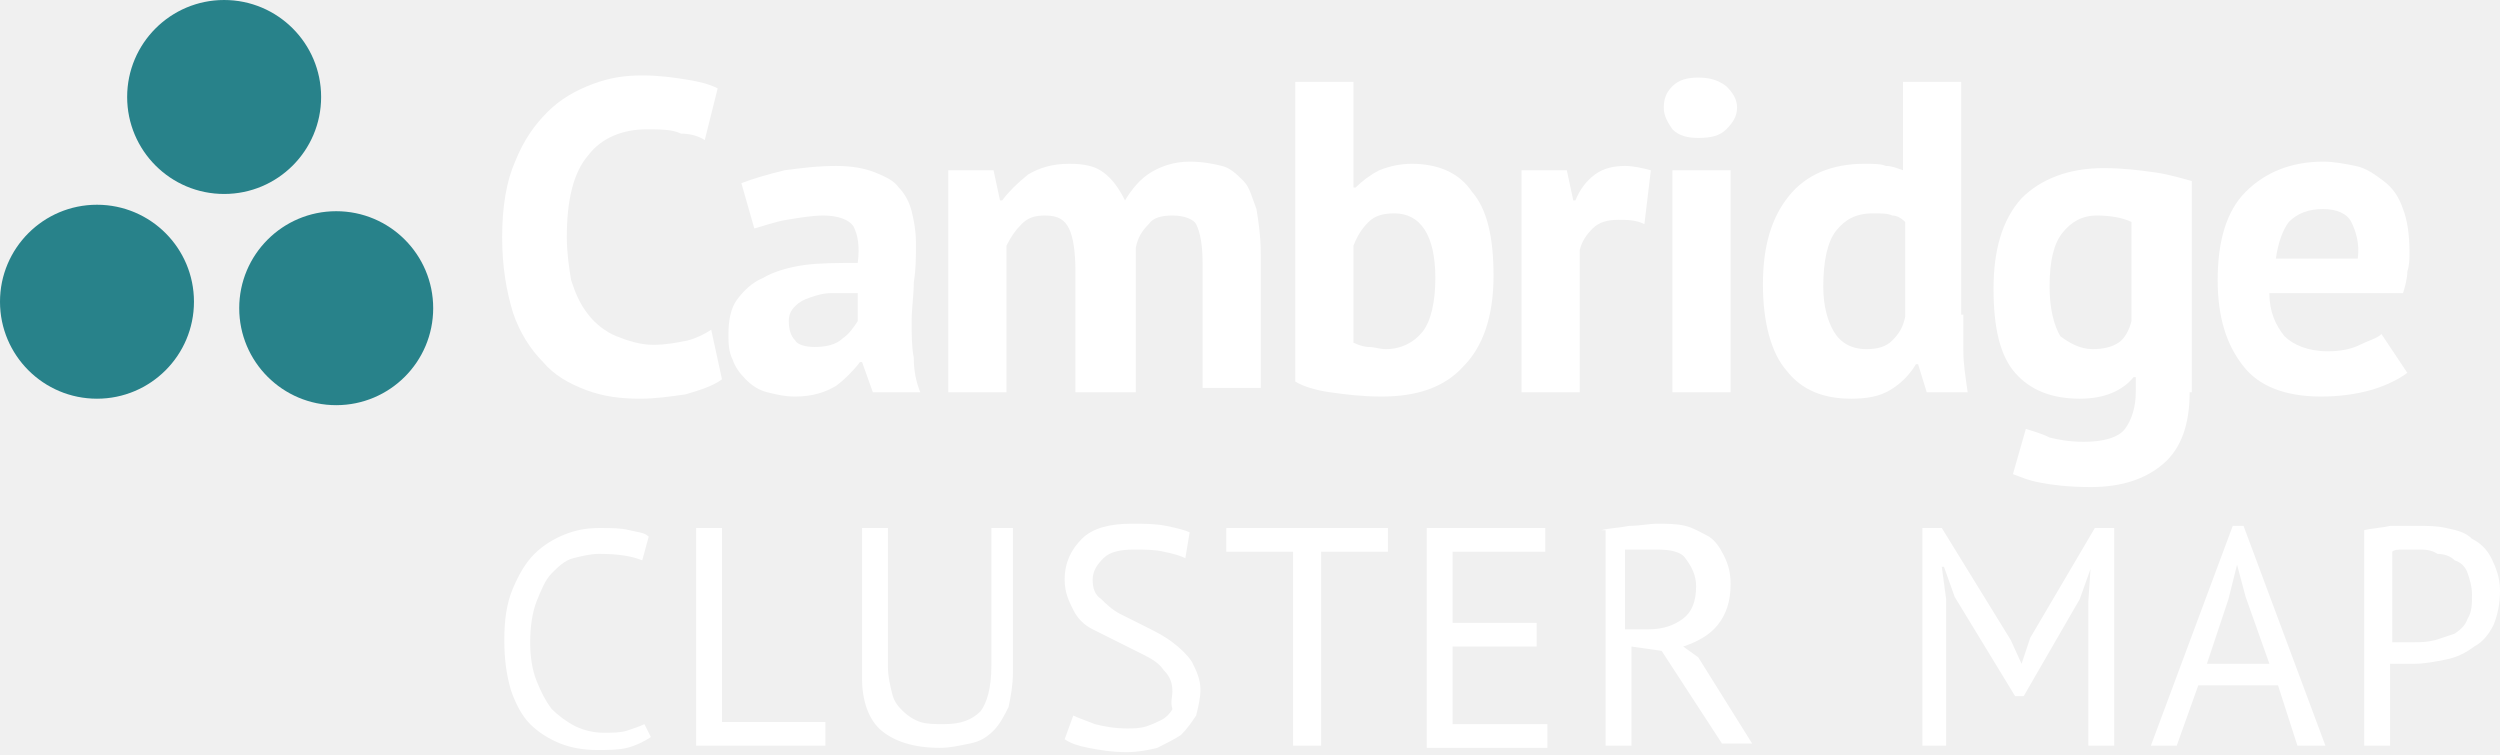
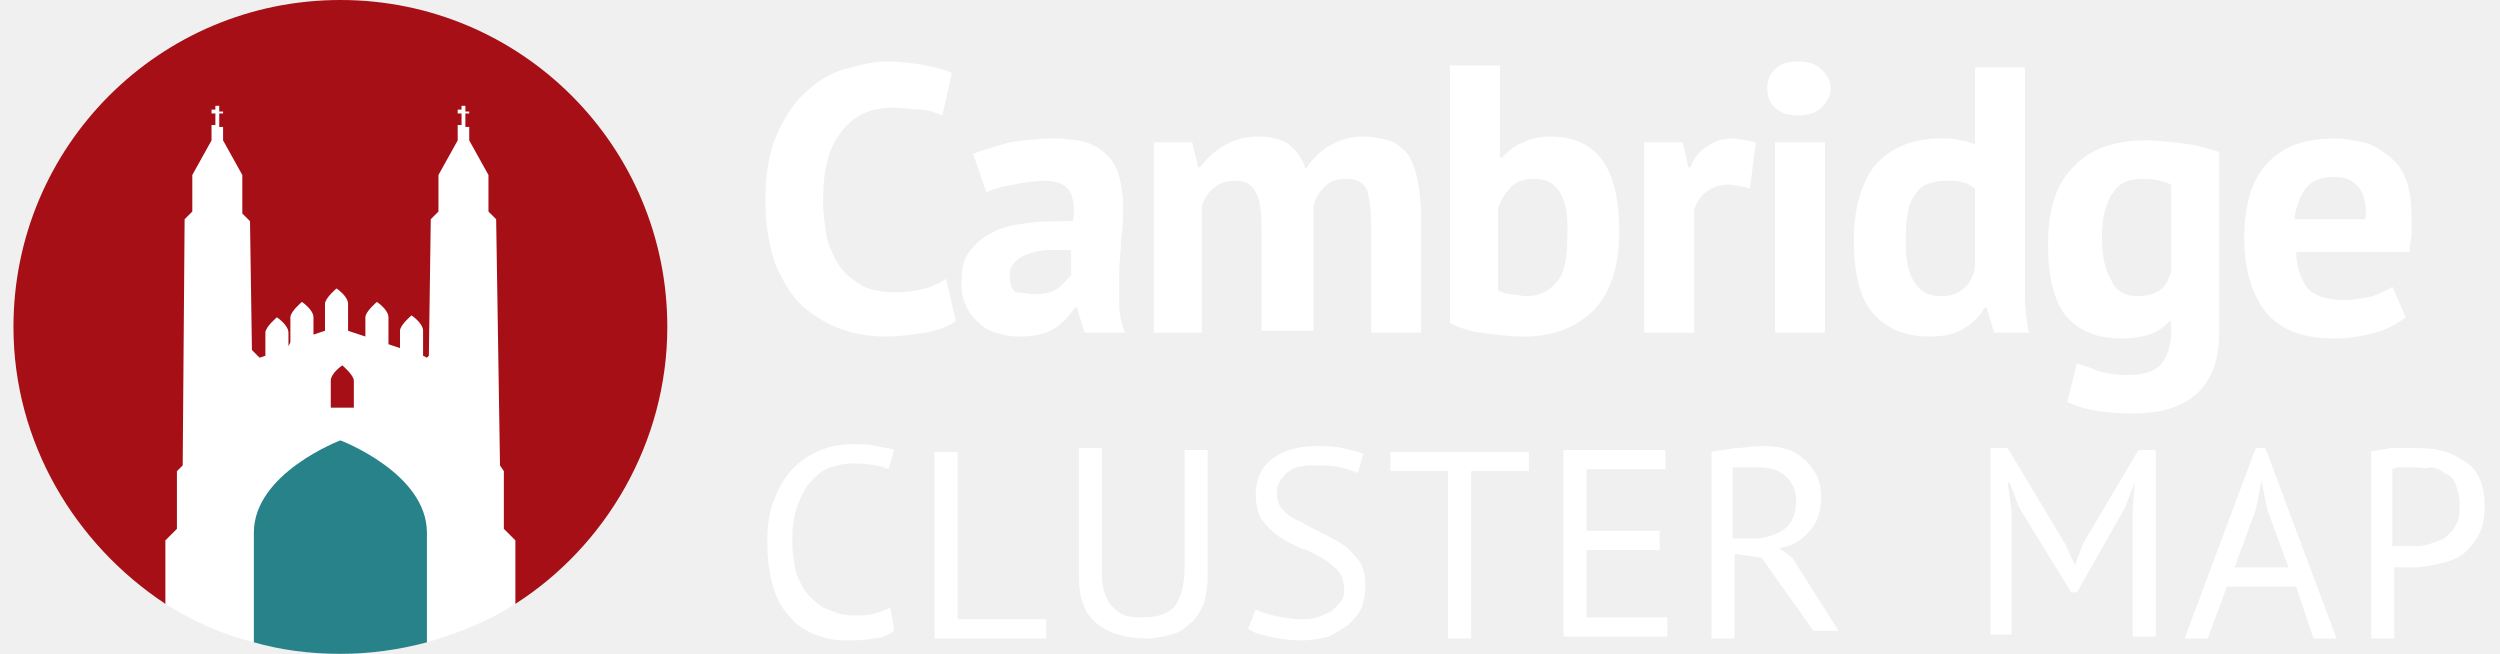
- <svg xmlns="http://www.w3.org/2000/svg" version="1.1" id="Layer_1" x="0px" y="0px" width="116px" height="35px" viewBox="0 0 116 35" enable-background="new 0 0 116 35" xml:space="preserve">
+ <svg xmlns="http://www.w3.org/2000/svg" version="1.1" id="Layer_1" x="0px" y="0px" width="130px" height="34px" viewBox="0 0 130 34" enable-background="new 0 0 130 34" xml:space="preserve">
  <g>
-     <path fill="#FFFFFF" d="M33.5,17.6c-0.4,0.3-1,0.5-1.7,0.7c-0.7,0.1-1.4,0.2-2.1,0.2c-0.9,0-1.7-0.1-2.5-0.4   c-0.8-0.3-1.5-0.7-2-1.3c-0.6-0.6-1.1-1.4-1.4-2.3c-0.3-1-0.5-2.1-0.5-3.5c0-1.4,0.2-2.6,0.6-3.5c0.4-1,0.9-1.7,1.5-2.3   c0.6-0.6,1.3-1,2.1-1.3c0.8-0.3,1.5-0.4,2.3-0.4c0.8,0,1.5,0.1,2.1,0.2c0.6,0.1,1,0.2,1.4,0.4l-0.6,2.4c-0.3-0.2-0.7-0.3-1.1-0.3   C31.2,6,30.6,6,30,6c-1.1,0-2.1,0.4-2.7,1.2c-0.7,0.8-1,2.1-1,3.8c0,0.7,0.1,1.4,0.2,2c0.2,0.6,0.4,1.1,0.8,1.6   c0.3,0.4,0.8,0.8,1.3,1c0.5,0.2,1.1,0.4,1.7,0.4c0.6,0,1.1-0.1,1.6-0.2c0.4-0.1,0.8-0.3,1.1-0.5L33.5,17.6z" />
-     <path fill="#FFFFFF" d="M34.4,8.5c0.5-0.2,1.2-0.4,2-0.6c0.8-0.1,1.5-0.2,2.4-0.2c0.7,0,1.3,0.1,1.8,0.3c0.5,0.2,0.9,0.4,1.1,0.7   c0.3,0.3,0.5,0.7,0.6,1.1c0.1,0.4,0.2,0.9,0.2,1.5c0,0.6,0,1.2-0.1,1.8c0,0.6-0.1,1.2-0.1,1.8c0,0.6,0,1.2,0.1,1.7   c0,0.6,0.1,1.1,0.3,1.6h-2.2L40,16.8h-0.1c-0.3,0.4-0.7,0.8-1.1,1.1c-0.5,0.3-1.1,0.5-1.9,0.5c-0.5,0-0.9-0.1-1.3-0.2   c-0.4-0.1-0.7-0.3-1-0.6c-0.3-0.3-0.5-0.6-0.6-0.9c-0.2-0.4-0.2-0.8-0.2-1.2c0-0.6,0.1-1.2,0.4-1.6c0.3-0.4,0.7-0.8,1.2-1   c0.5-0.3,1.2-0.5,1.9-0.6c0.7-0.1,1.6-0.1,2.5-0.1c0.1-0.8,0-1.3-0.2-1.7c-0.2-0.3-0.7-0.5-1.4-0.5c-0.5,0-1.1,0.1-1.7,0.2   c-0.6,0.1-1.1,0.3-1.5,0.4L34.4,8.5z M37.8,16.1c0.5,0,1-0.1,1.3-0.4c0.3-0.2,0.5-0.5,0.7-0.8v-1.3c-0.4,0-0.8,0-1.2,0   c-0.4,0-0.7,0.1-1,0.2c-0.3,0.1-0.5,0.2-0.7,0.4c-0.2,0.2-0.3,0.4-0.3,0.7c0,0.4,0.1,0.7,0.3,0.9C37,16,37.4,16.1,37.8,16.1z" />
-     <path fill="#FFFFFF" d="M49.9,18.2v-5.6c0-0.9-0.1-1.6-0.3-2c-0.2-0.4-0.5-0.6-1.1-0.6c-0.5,0-0.8,0.1-1.1,0.4   c-0.3,0.3-0.5,0.6-0.7,1v6.8h-2.7V7.9h2.1l0.3,1.4h0.1c0.3-0.4,0.7-0.8,1.2-1.2c0.5-0.3,1.1-0.5,1.9-0.5c0.7,0,1.2,0.1,1.6,0.4   c0.4,0.3,0.7,0.7,1,1.3c0.3-0.5,0.7-1,1.2-1.3c0.5-0.3,1.1-0.5,1.8-0.5c0.6,0,1.1,0.1,1.5,0.2c0.4,0.1,0.7,0.4,1,0.7   c0.3,0.3,0.4,0.8,0.6,1.3c0.1,0.6,0.2,1.3,0.2,2.1v6.2h-2.7v-5.8c0-0.8-0.1-1.4-0.3-1.8C55.4,10.2,55,10,54.4,10   c-0.5,0-0.9,0.1-1.1,0.4c-0.3,0.3-0.5,0.6-0.6,1.1v6.7H49.9z" />
-     <path fill="#FFFFFF" d="M60.1,3.8h2.7v4.9h0.1c0.3-0.3,0.7-0.6,1.1-0.8c0.5-0.2,1-0.3,1.5-0.3c1.2,0,2.2,0.4,2.8,1.3   c0.7,0.8,1,2.1,1,3.9c0,1.9-0.5,3.3-1.4,4.2c-0.9,1-2.2,1.4-3.8,1.4c-0.9,0-1.7-0.1-2.4-0.2c-0.7-0.1-1.3-0.3-1.6-0.5V3.8z    M64.7,9.9c-0.5,0-0.9,0.1-1.2,0.4c-0.3,0.3-0.5,0.6-0.7,1.1v4.5c0.2,0.1,0.5,0.2,0.7,0.2c0.3,0,0.5,0.1,0.8,0.1   c0.7,0,1.3-0.3,1.7-0.8c0.4-0.5,0.6-1.4,0.6-2.5C66.6,10.9,65.9,9.9,64.7,9.9z" />
-     <path fill="#FFFFFF" d="M76.3,10.4c-0.4-0.2-0.8-0.2-1.2-0.2c-0.5,0-0.9,0.1-1.2,0.4c-0.3,0.3-0.5,0.6-0.6,1v6.6h-2.7V7.9h2.1   L73,9.3h0.1c0.2-0.5,0.5-0.9,0.9-1.2c0.4-0.3,0.9-0.4,1.4-0.4c0.4,0,0.8,0.1,1.2,0.2L76.3,10.4z" />
-     <path fill="#FFFFFF" d="M77.2,5c0-0.4,0.1-0.7,0.4-1c0.3-0.3,0.7-0.4,1.2-0.4c0.5,0,0.9,0.1,1.3,0.4c0.3,0.3,0.5,0.6,0.5,1   s-0.2,0.7-0.5,1c-0.3,0.3-0.7,0.4-1.3,0.4c-0.5,0-0.9-0.1-1.2-0.4C77.4,5.7,77.2,5.4,77.2,5z M77.6,7.9h2.7v10.3h-2.7V7.9z" />
-     <path fill="#FFFFFF" d="M91.1,14.6c0,0.6,0,1.2,0,1.7c0,0.6,0.1,1.2,0.2,1.9h-1.9L89,16.9h-0.1c-0.3,0.5-0.7,0.9-1.2,1.2   c-0.5,0.3-1.1,0.4-1.8,0.4c-1.3,0-2.3-0.4-3-1.3c-0.7-0.8-1.1-2.2-1.1-4c0-1.8,0.4-3.1,1.2-4.1c0.8-1,2-1.5,3.5-1.5   c0.4,0,0.8,0,1,0.1c0.3,0,0.5,0.1,0.8,0.2V3.8h2.7V14.6z M86.6,16.2c0.5,0,0.9-0.1,1.2-0.4c0.3-0.3,0.5-0.6,0.6-1.1v-4.4   c-0.2-0.2-0.4-0.3-0.6-0.3c-0.2-0.1-0.5-0.1-0.9-0.1c-0.8,0-1.3,0.3-1.7,0.8c-0.4,0.5-0.6,1.4-0.6,2.6c0,0.9,0.2,1.6,0.5,2.1   C85.4,15.9,85.9,16.2,86.6,16.2z" />
-     <path fill="#FFFFFF" d="M101.6,18.2c0,1.5-0.4,2.6-1.2,3.3c-0.8,0.7-1.9,1.1-3.4,1.1c-1,0-1.8-0.1-2.3-0.2c-0.6-0.1-1-0.3-1.3-0.4   l0.6-2.1c0.3,0.1,0.7,0.2,1.1,0.4c0.4,0.1,0.9,0.2,1.6,0.2c0.9,0,1.6-0.2,1.9-0.6c0.3-0.4,0.5-1,0.5-1.7v-0.7h-0.1   c-0.5,0.6-1.3,1-2.5,1c-1.3,0-2.3-0.4-3-1.2c-0.7-0.8-1-2.1-1-3.9c0-1.8,0.4-3.2,1.3-4.2c0.9-0.9,2.2-1.4,3.8-1.4   c0.9,0,1.7,0.1,2.4,0.2c0.7,0.1,1.3,0.3,1.7,0.4V18.2z M97.1,16.2c0.5,0,0.9-0.1,1.2-0.3c0.3-0.2,0.5-0.6,0.6-1v-4.6   c-0.4-0.2-1-0.3-1.6-0.3c-0.7,0-1.2,0.3-1.6,0.8c-0.4,0.5-0.6,1.3-0.6,2.5c0,1,0.2,1.8,0.5,2.3C96,15.9,96.5,16.2,97.1,16.2z" />
-     <path fill="#FFFFFF" d="M111.7,17.3c-0.4,0.3-1,0.6-1.7,0.8c-0.7,0.2-1.5,0.3-2.3,0.3c-1.7,0-2.9-0.5-3.6-1.4c-0.8-1-1.2-2.3-1.2-4   c0-1.8,0.4-3.2,1.3-4.1c0.9-0.9,2.1-1.4,3.6-1.4c0.5,0,1,0.1,1.5,0.2c0.5,0.1,0.9,0.4,1.3,0.7c0.4,0.3,0.7,0.7,0.9,1.3   c0.2,0.5,0.3,1.2,0.3,2c0,0.3,0,0.6-0.1,0.9c0,0.3-0.1,0.7-0.2,1h-6.2c0,0.9,0.3,1.5,0.7,2c0.4,0.4,1.1,0.7,2,0.7   c0.6,0,1.1-0.1,1.5-0.3c0.4-0.2,0.8-0.3,1-0.5L111.7,17.3z M107.8,9.7c-0.7,0-1.2,0.2-1.6,0.6c-0.3,0.4-0.5,1-0.6,1.7h3.8   c0.1-0.7-0.1-1.3-0.3-1.7C108.9,9.9,108.4,9.7,107.8,9.7z" />
-     <path fill="#FFFFFF" d="M30.2,34.2c-0.3,0.2-0.7,0.4-1.1,0.5c-0.4,0.1-0.9,0.1-1.4,0.1c-0.6,0-1.2-0.1-1.7-0.3   c-0.5-0.2-1-0.5-1.4-0.9c-0.4-0.4-0.7-1-0.9-1.6c-0.2-0.7-0.3-1.4-0.3-2.3c0-0.9,0.1-1.7,0.4-2.4c0.3-0.7,0.6-1.2,1-1.6   c0.4-0.4,0.9-0.7,1.4-0.9c0.5-0.2,1-0.3,1.6-0.3c0.6,0,1,0,1.4,0.1c0.4,0.1,0.7,0.1,0.9,0.3l-0.3,1.1c-0.5-0.2-1.1-0.3-2-0.3   c-0.4,0-0.8,0.1-1.2,0.2c-0.4,0.1-0.7,0.4-1,0.7c-0.3,0.3-0.5,0.8-0.7,1.3c-0.2,0.5-0.3,1.2-0.3,1.9c0,0.7,0.1,1.3,0.3,1.8   c0.2,0.5,0.4,0.9,0.7,1.3c0.3,0.3,0.7,0.6,1.1,0.8c0.4,0.2,0.9,0.3,1.3,0.3c0.4,0,0.8,0,1.1-0.1c0.3-0.1,0.6-0.2,0.8-0.3L30.2,34.2   z" />
-     <path fill="#FFFFFF" d="M38.3,34.6h-6V24.5h1.2v9h4.8V34.6z" />
-     <path fill="#FFFFFF" d="M45.9,24.5H47v6.7c0,0.6-0.1,1.1-0.2,1.6c-0.2,0.4-0.4,0.8-0.7,1.1c-0.3,0.3-0.6,0.5-1.1,0.6   s-0.9,0.2-1.4,0.2c-1.2,0-2.1-0.3-2.7-0.8c-0.6-0.5-0.9-1.4-0.9-2.4v-7h1.2v6.4c0,0.5,0.1,0.9,0.2,1.3c0.1,0.4,0.3,0.6,0.5,0.8   c0.2,0.2,0.5,0.4,0.8,0.5c0.3,0.1,0.7,0.1,1.1,0.1c0.8,0,1.3-0.2,1.7-0.6c0.3-0.4,0.5-1.1,0.5-2.1V24.5z" />
-     <path fill="#FFFFFF" d="M54.4,32.1c0-0.4-0.1-0.7-0.4-1c-0.2-0.3-0.5-0.5-0.9-0.7c-0.4-0.2-0.8-0.4-1.2-0.6   c-0.4-0.2-0.8-0.4-1.2-0.6c-0.4-0.2-0.7-0.5-0.9-0.9c-0.2-0.4-0.4-0.8-0.4-1.4c0-0.8,0.3-1.4,0.8-1.9c0.5-0.5,1.3-0.7,2.3-0.7   c0.6,0,1.1,0,1.6,0.1s0.9,0.2,1.1,0.3L55,25.9c-0.2-0.1-0.5-0.2-1-0.3c-0.4-0.1-0.9-0.1-1.4-0.1c-0.6,0-1.1,0.1-1.4,0.4   c-0.3,0.3-0.5,0.6-0.5,1c0,0.4,0.1,0.7,0.4,0.9c0.2,0.2,0.5,0.5,0.9,0.7c0.4,0.2,0.8,0.4,1.2,0.6c0.4,0.2,0.8,0.4,1.2,0.7   c0.4,0.3,0.7,0.6,0.9,0.9c0.2,0.4,0.4,0.8,0.4,1.3c0,0.4-0.1,0.8-0.2,1.2c-0.2,0.3-0.4,0.6-0.7,0.9c-0.3,0.2-0.7,0.4-1.1,0.6   c-0.4,0.1-0.9,0.2-1.4,0.2c-0.7,0-1.3-0.1-1.8-0.2c-0.5-0.1-0.8-0.2-1.1-0.4l0.4-1.1c0.2,0.1,0.5,0.2,1,0.4   c0.4,0.1,0.9,0.2,1.5,0.2c0.3,0,0.6,0,0.9-0.1c0.3-0.1,0.5-0.2,0.7-0.3c0.2-0.1,0.4-0.3,0.5-0.5C54.3,32.6,54.4,32.3,54.4,32.1z" />
-     <path fill="#FFFFFF" d="M64.4,25.6h-3.1v9H60v-9h-3.1v-1.1h7.5V25.6z" />
-     <path fill="#FFFFFF" d="M66.2,24.5h5.5v1.1h-4.3v3.3h3.9V30h-3.9v3.6h4.4v1.1h-5.6V24.5z" />
-     <path fill="#FFFFFF" d="M74.3,24.6c0.4-0.1,0.8-0.1,1.3-0.2c0.5,0,0.9-0.1,1.3-0.1c0.4,0,0.9,0,1.3,0.1c0.4,0.1,0.7,0.3,1.1,0.5   c0.3,0.2,0.5,0.5,0.7,0.9c0.2,0.4,0.3,0.8,0.3,1.3c0,0.8-0.2,1.4-0.6,1.9c-0.4,0.5-1,0.8-1.6,1l0.7,0.5l2.5,4h-1.4l-2.8-4.3   l-1.4-0.2v4.6h-1.2V24.6z M76.9,25.5c-0.1,0-0.3,0-0.4,0c-0.1,0-0.3,0-0.4,0c-0.1,0-0.2,0-0.4,0c-0.1,0-0.2,0-0.3,0v3.7h1.1   c0.7,0,1.2-0.2,1.6-0.5s0.6-0.8,0.6-1.5c0-0.5-0.2-0.9-0.5-1.3C78,25.6,77.5,25.5,76.9,25.5z" />
-     <path fill="#FFFFFF" d="M96.9,27.9l0.1-1.5H97l-0.5,1.4l-2.6,4.5h-0.4l-2.8-4.6l-0.5-1.4h-0.1l0.2,1.5v6.8h-1.1V24.5h0.9l3.2,5.2   l0.5,1.1h0l0.4-1.2l3-5.1h0.9v10.1h-1.2V27.9z" />
-     <path fill="#FFFFFF" d="M105.7,31.8H102l-1,2.8h-1.2l3.8-10.2h0.5l3.8,10.2h-1.3L105.7,31.8z M102.4,30.8h2.9l-1.1-3.1l-0.4-1.5h0   l-0.4,1.6L102.4,30.8z" />
-     <path fill="#FFFFFF" d="M109.7,24.6c0.4-0.1,0.8-0.1,1.2-0.2c0.4,0,0.8,0,1.3,0c0.4,0,0.9,0,1.3,0.1c0.5,0.1,0.9,0.2,1.2,0.5   c0.4,0.2,0.7,0.5,0.9,0.9c0.2,0.4,0.4,0.9,0.4,1.5c0,0.6-0.1,1.1-0.3,1.6c-0.2,0.4-0.5,0.8-0.9,1c-0.4,0.3-0.8,0.5-1.3,0.6   c-0.5,0.1-1,0.2-1.5,0.2c0,0-0.1,0-0.2,0c-0.1,0-0.2,0-0.3,0c-0.1,0-0.2,0-0.4,0c-0.1,0-0.2,0-0.2,0v3.8h-1.2V24.6z M112.2,25.5   c-0.2,0-0.5,0-0.7,0c-0.2,0-0.4,0-0.5,0.1v4.2c0,0,0.1,0,0.2,0c0.1,0,0.2,0,0.3,0c0.1,0,0.2,0,0.3,0c0.1,0,0.2,0,0.2,0   c0.3,0,0.6,0,1-0.1c0.3-0.1,0.6-0.2,0.9-0.3c0.3-0.2,0.5-0.4,0.6-0.7c0.2-0.3,0.2-0.7,0.2-1.1c0-0.4-0.1-0.7-0.2-1   c-0.1-0.3-0.3-0.5-0.6-0.6c-0.2-0.2-0.5-0.3-0.8-0.3C112.8,25.5,112.5,25.5,112.2,25.5z" />
+     <path fill="#FFFFFF" d="M49.7,16.7c-0.4,0.3-1,0.5-1.6,0.6c-0.7,0.1-1.3,0.2-2,0.2c-0.8,0-1.6-0.1-2.4-0.4s-1.4-0.7-2-1.2   c-0.6-0.6-1-1.3-1.4-2.2c-0.3-0.9-0.5-2-0.5-3.3c0-1.4,0.2-2.5,0.6-3.4c0.4-0.9,0.9-1.7,1.5-2.2c0.6-0.6,1.3-1,2-1.2   c0.7-0.2,1.5-0.4,2.2-0.4c0.8,0,1.5,0.1,2,0.2c0.5,0.1,1,0.2,1.4,0.4L49,6c-0.3-0.1-0.7-0.3-1.1-0.3S47,5.6,46.4,5.6   c-1.1,0-2,0.4-2.6,1.2c-0.7,0.8-1,2-1,3.6c0,0.7,0.1,1.4,0.2,2c0.2,0.6,0.4,1.1,0.7,1.5c0.3,0.4,0.7,0.7,1.2,1   c0.5,0.2,1,0.3,1.7,0.3c0.6,0,1.1-0.1,1.5-0.2c0.4-0.1,0.8-0.3,1.1-0.5L49.7,16.7z" />
+     <path fill="#FFFFFF" d="M50.6,8c0.5-0.2,1.2-0.4,1.9-0.6c0.7-0.1,1.5-0.2,2.3-0.2c0.7,0,1.3,0.1,1.7,0.2c0.5,0.2,0.8,0.4,1.1,0.7   c0.3,0.3,0.5,0.7,0.6,1.1c0.1,0.4,0.2,0.9,0.2,1.4c0,0.6,0,1.2-0.1,1.8c0,0.6-0.1,1.2-0.1,1.7c0,0.6,0,1.1,0,1.7   c0,0.5,0.1,1,0.3,1.5h-2.1L56,16h-0.1c-0.3,0.4-0.6,0.8-1.1,1.1c-0.5,0.3-1.1,0.4-1.8,0.4c-0.5,0-0.9-0.1-1.2-0.2   c-0.4-0.1-0.7-0.3-1-0.6c-0.3-0.3-0.5-0.6-0.6-0.9C50,15.4,50,15,50,14.6c0-0.6,0.1-1.1,0.4-1.5c0.3-0.4,0.7-0.8,1.2-1   c0.5-0.3,1.1-0.4,1.8-0.5c0.7-0.1,1.5-0.1,2.4-0.1c0.1-0.7,0-1.3-0.2-1.6c-0.2-0.3-0.6-0.5-1.3-0.5c-0.5,0-1.1,0.1-1.6,0.2   c-0.6,0.1-1,0.2-1.4,0.4L50.6,8z M53.8,15.3c0.5,0,0.9-0.1,1.2-0.3c0.3-0.2,0.5-0.5,0.7-0.7V13c-0.4,0-0.8,0-1.2,0   c-0.4,0-0.7,0.1-1,0.2c-0.3,0.1-0.5,0.2-0.7,0.4c-0.2,0.2-0.3,0.4-0.3,0.7c0,0.4,0.1,0.7,0.3,0.9C53.2,15.2,53.5,15.3,53.8,15.3z" />
+     <path fill="#FFFFFF" d="M65.6,17.3v-5.4c0-0.9-0.1-1.6-0.3-1.9c-0.2-0.4-0.5-0.6-1.1-0.6c-0.4,0-0.8,0.1-1.1,0.4   c-0.3,0.2-0.5,0.6-0.6,0.9v6.6H60V7.4h2l0.3,1.3h0.1c0.3-0.4,0.7-0.8,1.2-1.1c0.5-0.3,1.1-0.5,1.8-0.5c0.6,0,1.2,0.1,1.6,0.4   c0.4,0.3,0.7,0.7,0.9,1.3c0.3-0.5,0.7-0.9,1.2-1.2c0.5-0.3,1.1-0.5,1.7-0.5c0.6,0,1,0.1,1.4,0.2c0.4,0.1,0.7,0.4,1,0.7   c0.2,0.3,0.4,0.8,0.5,1.3c0.1,0.5,0.2,1.2,0.2,2.1v5.9h-2.6v-5.6c0-0.8-0.1-1.4-0.2-1.8c-0.2-0.4-0.5-0.6-1.1-0.6   c-0.5,0-0.8,0.1-1.1,0.4c-0.3,0.3-0.5,0.6-0.6,1v6.5H65.6z" />
+     <path fill="#FFFFFF" d="M75.4,3.4H78v4.8h0.1c0.3-0.3,0.6-0.6,1.1-0.8c0.4-0.2,0.9-0.3,1.4-0.3c1.2,0,2.1,0.4,2.7,1.2   c0.6,0.8,0.9,2.1,0.9,3.7c0,1.8-0.4,3.1-1.3,4.1c-0.9,0.9-2.1,1.4-3.6,1.4c-0.8,0-1.6-0.1-2.3-0.2c-0.7-0.1-1.2-0.3-1.6-0.5V3.4z    M79.8,9.3c-0.5,0-0.9,0.1-1.2,0.4s-0.5,0.6-0.7,1.1v4.3c0.2,0.1,0.4,0.2,0.7,0.2c0.2,0,0.5,0.1,0.8,0.1c0.7,0,1.2-0.3,1.6-0.8   c0.4-0.5,0.5-1.3,0.5-2.4C81.6,10.3,81,9.3,79.8,9.3z" />
+     <path fill="#FFFFFF" d="M91,9.8c-0.4-0.1-0.8-0.2-1.1-0.2c-0.5,0-0.8,0.1-1.2,0.4c-0.3,0.2-0.5,0.6-0.6,0.9v6.4h-2.6V7.4h2l0.3,1.3   h0.1c0.2-0.5,0.5-0.9,0.9-1.1c0.4-0.3,0.8-0.4,1.3-0.4c0.3,0,0.7,0.1,1.2,0.2L91,9.8z" />
+     <path fill="#FFFFFF" d="M91.9,4.6c0-0.4,0.1-0.7,0.4-1c0.3-0.3,0.7-0.4,1.2-0.4c0.5,0,0.9,0.1,1.2,0.4c0.3,0.3,0.5,0.6,0.5,1   s-0.2,0.7-0.5,1c-0.3,0.3-0.7,0.4-1.2,0.4c-0.5,0-0.9-0.1-1.2-0.4C92,5.3,91.9,5,91.9,4.6z M92.3,7.4h2.6v9.9h-2.6V7.4z" />
+     <path fill="#FFFFFF" d="M105.3,13.8c0,0.6,0,1.1,0,1.7c0,0.6,0.1,1.2,0.2,1.8h-1.8l-0.4-1.3h-0.1c-0.3,0.5-0.6,0.8-1.1,1.1   c-0.5,0.3-1.1,0.4-1.8,0.4c-1.2,0-2.2-0.4-2.9-1.2c-0.7-0.8-1-2.1-1-3.8c0-1.7,0.4-3,1.1-3.9c0.8-0.9,1.9-1.4,3.4-1.4   c0.4,0,0.7,0,1,0.1c0.3,0,0.5,0.1,0.8,0.2v-4h2.6V13.8z M100.9,15.4c0.5,0,0.9-0.1,1.2-0.4c0.3-0.2,0.5-0.6,0.6-1.1V9.8   c-0.2-0.1-0.4-0.3-0.6-0.3c-0.2-0.1-0.5-0.1-0.9-0.1c-0.7,0-1.3,0.2-1.6,0.7c-0.4,0.5-0.5,1.3-0.5,2.5c0,0.8,0.1,1.5,0.4,2   C99.8,15.1,100.2,15.4,100.9,15.4z" />
+     <path fill="#FFFFFF" d="M115.4,17.3c0,1.4-0.4,2.5-1.2,3.2c-0.8,0.7-1.9,1-3.3,1c-1,0-1.7-0.1-2.2-0.2c-0.5-0.1-1-0.3-1.2-0.4   l0.5-2c0.3,0.1,0.7,0.2,1.1,0.4c0.4,0.1,0.9,0.2,1.5,0.2c0.9,0,1.5-0.2,1.8-0.6c0.3-0.4,0.5-0.9,0.5-1.6v-0.6h-0.1   c-0.5,0.6-1.3,0.9-2.5,0.9c-1.3,0-2.2-0.4-2.9-1.2c-0.6-0.8-0.9-2-0.9-3.7c0-1.8,0.4-3.1,1.3-4c0.8-0.9,2.1-1.4,3.7-1.4   c0.8,0,1.6,0.1,2.3,0.2c0.7,0.1,1.2,0.3,1.6,0.4V17.3z M111.1,15.4c0.5,0,0.9-0.1,1.2-0.3c0.3-0.2,0.5-0.6,0.6-1V9.6   c-0.4-0.2-0.9-0.3-1.5-0.3c-0.7,0-1.2,0.2-1.5,0.7c-0.4,0.5-0.6,1.3-0.6,2.4c0,1,0.2,1.7,0.5,2.2C110,15.1,110.5,15.4,111.1,15.4z" />
+     <path fill="#FFFFFF" d="M125.1,16.5c-0.4,0.3-0.9,0.6-1.6,0.8c-0.7,0.2-1.4,0.3-2.2,0.3c-1.6,0-2.8-0.5-3.5-1.4   c-0.7-0.9-1.1-2.2-1.1-3.8c0-1.7,0.4-3.1,1.2-3.9c0.8-0.9,2-1.3,3.5-1.3c0.5,0,1,0.1,1.5,0.2c0.5,0.1,0.9,0.4,1.3,0.7   c0.4,0.3,0.7,0.7,0.9,1.2c0.2,0.5,0.3,1.2,0.3,1.9c0,0.3,0,0.6,0,0.9c0,0.3-0.1,0.6-0.1,1h-5.9c0,0.8,0.3,1.5,0.6,1.9   c0.4,0.4,1,0.6,1.9,0.6c0.5,0,1-0.1,1.5-0.2c0.4-0.2,0.8-0.3,1-0.5L125.1,16.5z M121.4,9.2c-0.7,0-1.2,0.2-1.5,0.6   c-0.3,0.4-0.5,0.9-0.6,1.6h3.7c0.1-0.7-0.1-1.3-0.3-1.6C122.4,9.4,122,9.2,121.4,9.2z" />
+     <path fill="#FFFFFF" d="M46.5,32.8c-0.3,0.2-0.6,0.4-1.1,0.4c-0.4,0.1-0.9,0.1-1.4,0.1c-0.6,0-1.1-0.1-1.6-0.3   c-0.5-0.2-1-0.5-1.3-0.9c-0.4-0.4-0.7-0.9-0.9-1.6s-0.3-1.4-0.3-2.3c0-0.9,0.1-1.7,0.4-2.3c0.2-0.6,0.6-1.2,1-1.6   c0.4-0.4,0.9-0.7,1.4-0.9c0.5-0.2,1-0.3,1.5-0.3c0.6,0,1,0,1.4,0.1c0.4,0.1,0.7,0.1,0.9,0.2l-0.3,1c-0.4-0.2-1.1-0.3-1.9-0.3   c-0.4,0-0.8,0.1-1.1,0.2c-0.4,0.1-0.7,0.4-1,0.7c-0.3,0.3-0.5,0.7-0.7,1.2c-0.2,0.5-0.3,1.1-0.3,1.9c0,0.7,0.1,1.2,0.2,1.7   c0.2,0.5,0.4,0.9,0.7,1.2c0.3,0.3,0.6,0.6,1,0.7c0.4,0.2,0.8,0.3,1.3,0.3c0.4,0,0.8,0,1.1-0.1c0.3-0.1,0.6-0.2,0.8-0.3L46.5,32.8z" />
+     <path fill="#FFFFFF" d="M54.3,33.2h-5.7v-9.7h1.2v8.7h4.6V33.2z" />
+     <path fill="#FFFFFF" d="M61.7,23.4h1.1v6.5c0,0.6-0.1,1.1-0.2,1.5c-0.2,0.4-0.4,0.8-0.7,1c-0.3,0.3-0.6,0.5-1,0.6s-0.8,0.2-1.3,0.2   c-1.1,0-2-0.3-2.6-0.8c-0.6-0.5-0.9-1.3-0.9-2.4v-6.7h1.2v6.2c0,0.5,0,0.9,0.1,1.2c0.1,0.3,0.2,0.6,0.4,0.8   c0.2,0.2,0.4,0.4,0.7,0.5c0.3,0.1,0.6,0.1,1,0.1c0.7,0,1.3-0.2,1.6-0.6c0.3-0.4,0.5-1.1,0.5-2V23.4z" />
+     <path fill="#FFFFFF" d="M69.9,30.7c0-0.4-0.1-0.7-0.3-1c-0.2-0.2-0.5-0.5-0.9-0.7c-0.3-0.2-0.7-0.4-1.1-0.5   c-0.4-0.2-0.8-0.4-1.1-0.6c-0.3-0.2-0.6-0.5-0.9-0.9c-0.2-0.3-0.3-0.8-0.3-1.3c0-0.8,0.3-1.4,0.8-1.8c0.5-0.4,1.3-0.7,2.2-0.7   c0.6,0,1.1,0,1.5,0.1c0.5,0.1,0.8,0.2,1.1,0.3l-0.3,1c-0.2-0.1-0.5-0.2-0.9-0.3c-0.4-0.1-0.9-0.1-1.4-0.1c-0.6,0-1.1,0.1-1.4,0.4   c-0.3,0.3-0.5,0.6-0.5,1c0,0.4,0.1,0.7,0.3,0.9c0.2,0.2,0.5,0.5,0.9,0.6c0.3,0.2,0.7,0.4,1.1,0.6c0.4,0.2,0.8,0.4,1.1,0.6   c0.3,0.2,0.6,0.5,0.9,0.9c0.2,0.3,0.3,0.8,0.3,1.3c0,0.4-0.1,0.8-0.2,1.1c-0.1,0.3-0.4,0.6-0.7,0.9c-0.3,0.2-0.6,0.4-1,0.6   c-0.4,0.1-0.9,0.2-1.4,0.2c-0.7,0-1.3-0.1-1.7-0.2c-0.5-0.1-0.8-0.2-1.1-0.4l0.4-1c0.2,0.1,0.5,0.2,0.9,0.3   c0.4,0.1,0.9,0.2,1.4,0.2c0.3,0,0.6,0,0.9-0.1c0.3-0.1,0.5-0.2,0.7-0.3c0.2-0.1,0.3-0.3,0.5-0.5C69.8,31.2,69.9,31,69.9,30.7z" />
+     <path fill="#FFFFFF" d="M79.5,24.5h-3v8.7h-1.2v-8.7h-3v-1h7.2V24.5z" />
+     <path fill="#FFFFFF" d="M81.3,23.4h5.3v1h-4.1v3.2h3.8v1h-3.8v3.5h4.2v1h-5.4V23.4z" />
+     <path fill="#FFFFFF" d="M89,23.5c0.4-0.1,0.8-0.1,1.2-0.2c0.5,0,0.9-0.1,1.3-0.1c0.4,0,0.8,0,1.2,0.1c0.4,0.1,0.7,0.2,1,0.5   c0.3,0.2,0.5,0.5,0.7,0.8c0.2,0.3,0.3,0.8,0.3,1.2c0,0.8-0.2,1.4-0.6,1.8c-0.4,0.5-0.9,0.8-1.6,0.9l0.7,0.5l2.4,3.8h-1.3L91.6,29   l-1.4-0.2v4.4H89V23.5z M91.5,24.3c-0.1,0-0.2,0-0.4,0c-0.1,0-0.3,0-0.4,0c-0.1,0-0.2,0-0.3,0c-0.1,0-0.2,0-0.3,0V28h1.1   c0.6,0,1.2-0.2,1.6-0.5c0.4-0.3,0.6-0.8,0.6-1.5c0-0.5-0.2-0.9-0.5-1.2C92.6,24.5,92.1,24.3,91.5,24.3z" />
+     <path fill="#FFFFFF" d="M110.9,26.6l0.1-1.5H111l-0.5,1.3l-2.5,4.4h-0.3l-2.7-4.4l-0.5-1.3h-0.1l0.2,1.4v6.5h-1.1v-9.7h0.9l3,5   l0.5,1.1h0l0.4-1.1l2.9-4.9h0.9v9.7h-1.2V26.6z" />
+     <path fill="#FFFFFF" d="M119.4,30.5h-3.6l-1,2.7h-1.2l3.7-9.9h0.5l3.7,9.9h-1.2L119.4,30.5z M116.2,29.5h2.8l-1.1-3l-0.3-1.5h0   l-0.3,1.5L116.2,29.5z" />
+     <path fill="#FFFFFF" d="M123.2,23.5c0.4-0.1,0.7-0.1,1.1-0.2c0.4,0,0.8,0,1.2,0c0.4,0,0.9,0,1.3,0.1c0.4,0.1,0.8,0.2,1.2,0.5   c0.4,0.2,0.7,0.5,0.9,0.9c0.2,0.4,0.3,0.9,0.3,1.5c0,0.6-0.1,1.1-0.3,1.5c-0.2,0.4-0.5,0.7-0.8,1c-0.4,0.3-0.8,0.4-1.2,0.5   c-0.5,0.1-0.9,0.2-1.4,0.2c0,0-0.1,0-0.2,0c-0.1,0-0.2,0-0.3,0c-0.1,0-0.2,0-0.3,0c-0.1,0-0.2,0-0.2,0v3.7h-1.2V23.5z M125.6,24.3   c-0.2,0-0.5,0-0.7,0c-0.2,0-0.4,0-0.5,0.1v4c0,0,0.1,0,0.2,0c0.1,0,0.2,0,0.3,0c0.1,0,0.2,0,0.3,0c0.1,0,0.2,0,0.2,0   c0.3,0,0.6,0,0.9-0.1c0.3-0.1,0.6-0.2,0.8-0.3c0.2-0.2,0.5-0.4,0.6-0.7c0.2-0.3,0.2-0.7,0.2-1.1c0-0.4-0.1-0.7-0.2-1   c-0.1-0.3-0.3-0.5-0.6-0.6c-0.2-0.2-0.5-0.3-0.8-0.3C126.2,24.4,125.9,24.3,125.6,24.3z" />
  </g>
  <g>
-     <circle fill="#28828A" cx="15.6" cy="14.3" r="4.5" />
-     <circle fill="#28828A" cx="4.5" cy="14" r="4.5" />
-     <circle fill="#28828A" cx="10.4" cy="4.5" r="4.5" />
+     <g>
+       <path fill="#A50F15" d="M8.6,31.4C3.9,28.3,0.7,23,0.7,17c0-9.4,7.6-17,17-17s17,7.6,17,17c0,6-3.2,11.4-7.9,14.4" />
+     </g>
+     <path fill="#FFFFFF" d="M22.2,33.4c1.7-0.5,3.2-1.1,4.6-2v-3.3l-0.6-0.6v-3L26,24.2h0l-0.2-12.8l-0.4-0.4V9.1l-1-1.8V6.6h-0.2V5.9   h0.2V5.8h-0.2V5.5H24v0.2h-0.2v0.2H24v0.6h-0.2v0.8l-1,1.8v1.9l-0.4,0.4l-0.1,7.1l-0.1,0.1l-0.2-0.1v-1.3c0-0.4-0.6-0.8-0.6-0.8   s-0.6,0.5-0.6,0.8v0.9l-0.6-0.2v-1.4c0-0.4-0.6-0.8-0.6-0.8s-0.6,0.5-0.6,0.8v1l-0.9-0.3v-1.4c0-0.4-0.6-0.8-0.6-0.8   s-0.6,0.5-0.6,0.8v1.4l-0.6,0.2v-0.9c0-0.4-0.6-0.8-0.6-0.8s-0.6,0.5-0.6,0.8v1.3L15,18v-0.7c0-0.4-0.6-0.8-0.6-0.8   s-0.6,0.5-0.6,0.8v1.2l-0.3,0.1l-0.4-0.4l-0.1-6.7l-0.4-0.4V9.1l-1-1.8V6.6h-0.2V5.9h0.2V5.8h-0.2V5.5h-0.2v0.2H11v0.2h0.2v0.6   h-0.2v0.8l-1,1.8v1.9l-0.4,0.4L9.5,24.2l-0.3,0.3v3l-0.6,0.6v3.3c1.4,0.9,3,1.6,4.6,2 M18.3,21.2h-1.1v-1.4c0-0.4,0.6-0.8,0.6-0.8   s0.6,0.5,0.6,0.8V21.2z" />
+     <path fill="#28828A" d="M17.7,22.9c0,0-4.5,1.7-4.5,4.8v5.7c1.4,0.4,2.9,0.6,4.5,0.6c1.5,0,3-0.2,4.5-0.6v-5.7   C22.2,24.6,17.7,22.9,17.7,22.9z" />
  </g>
</svg>
